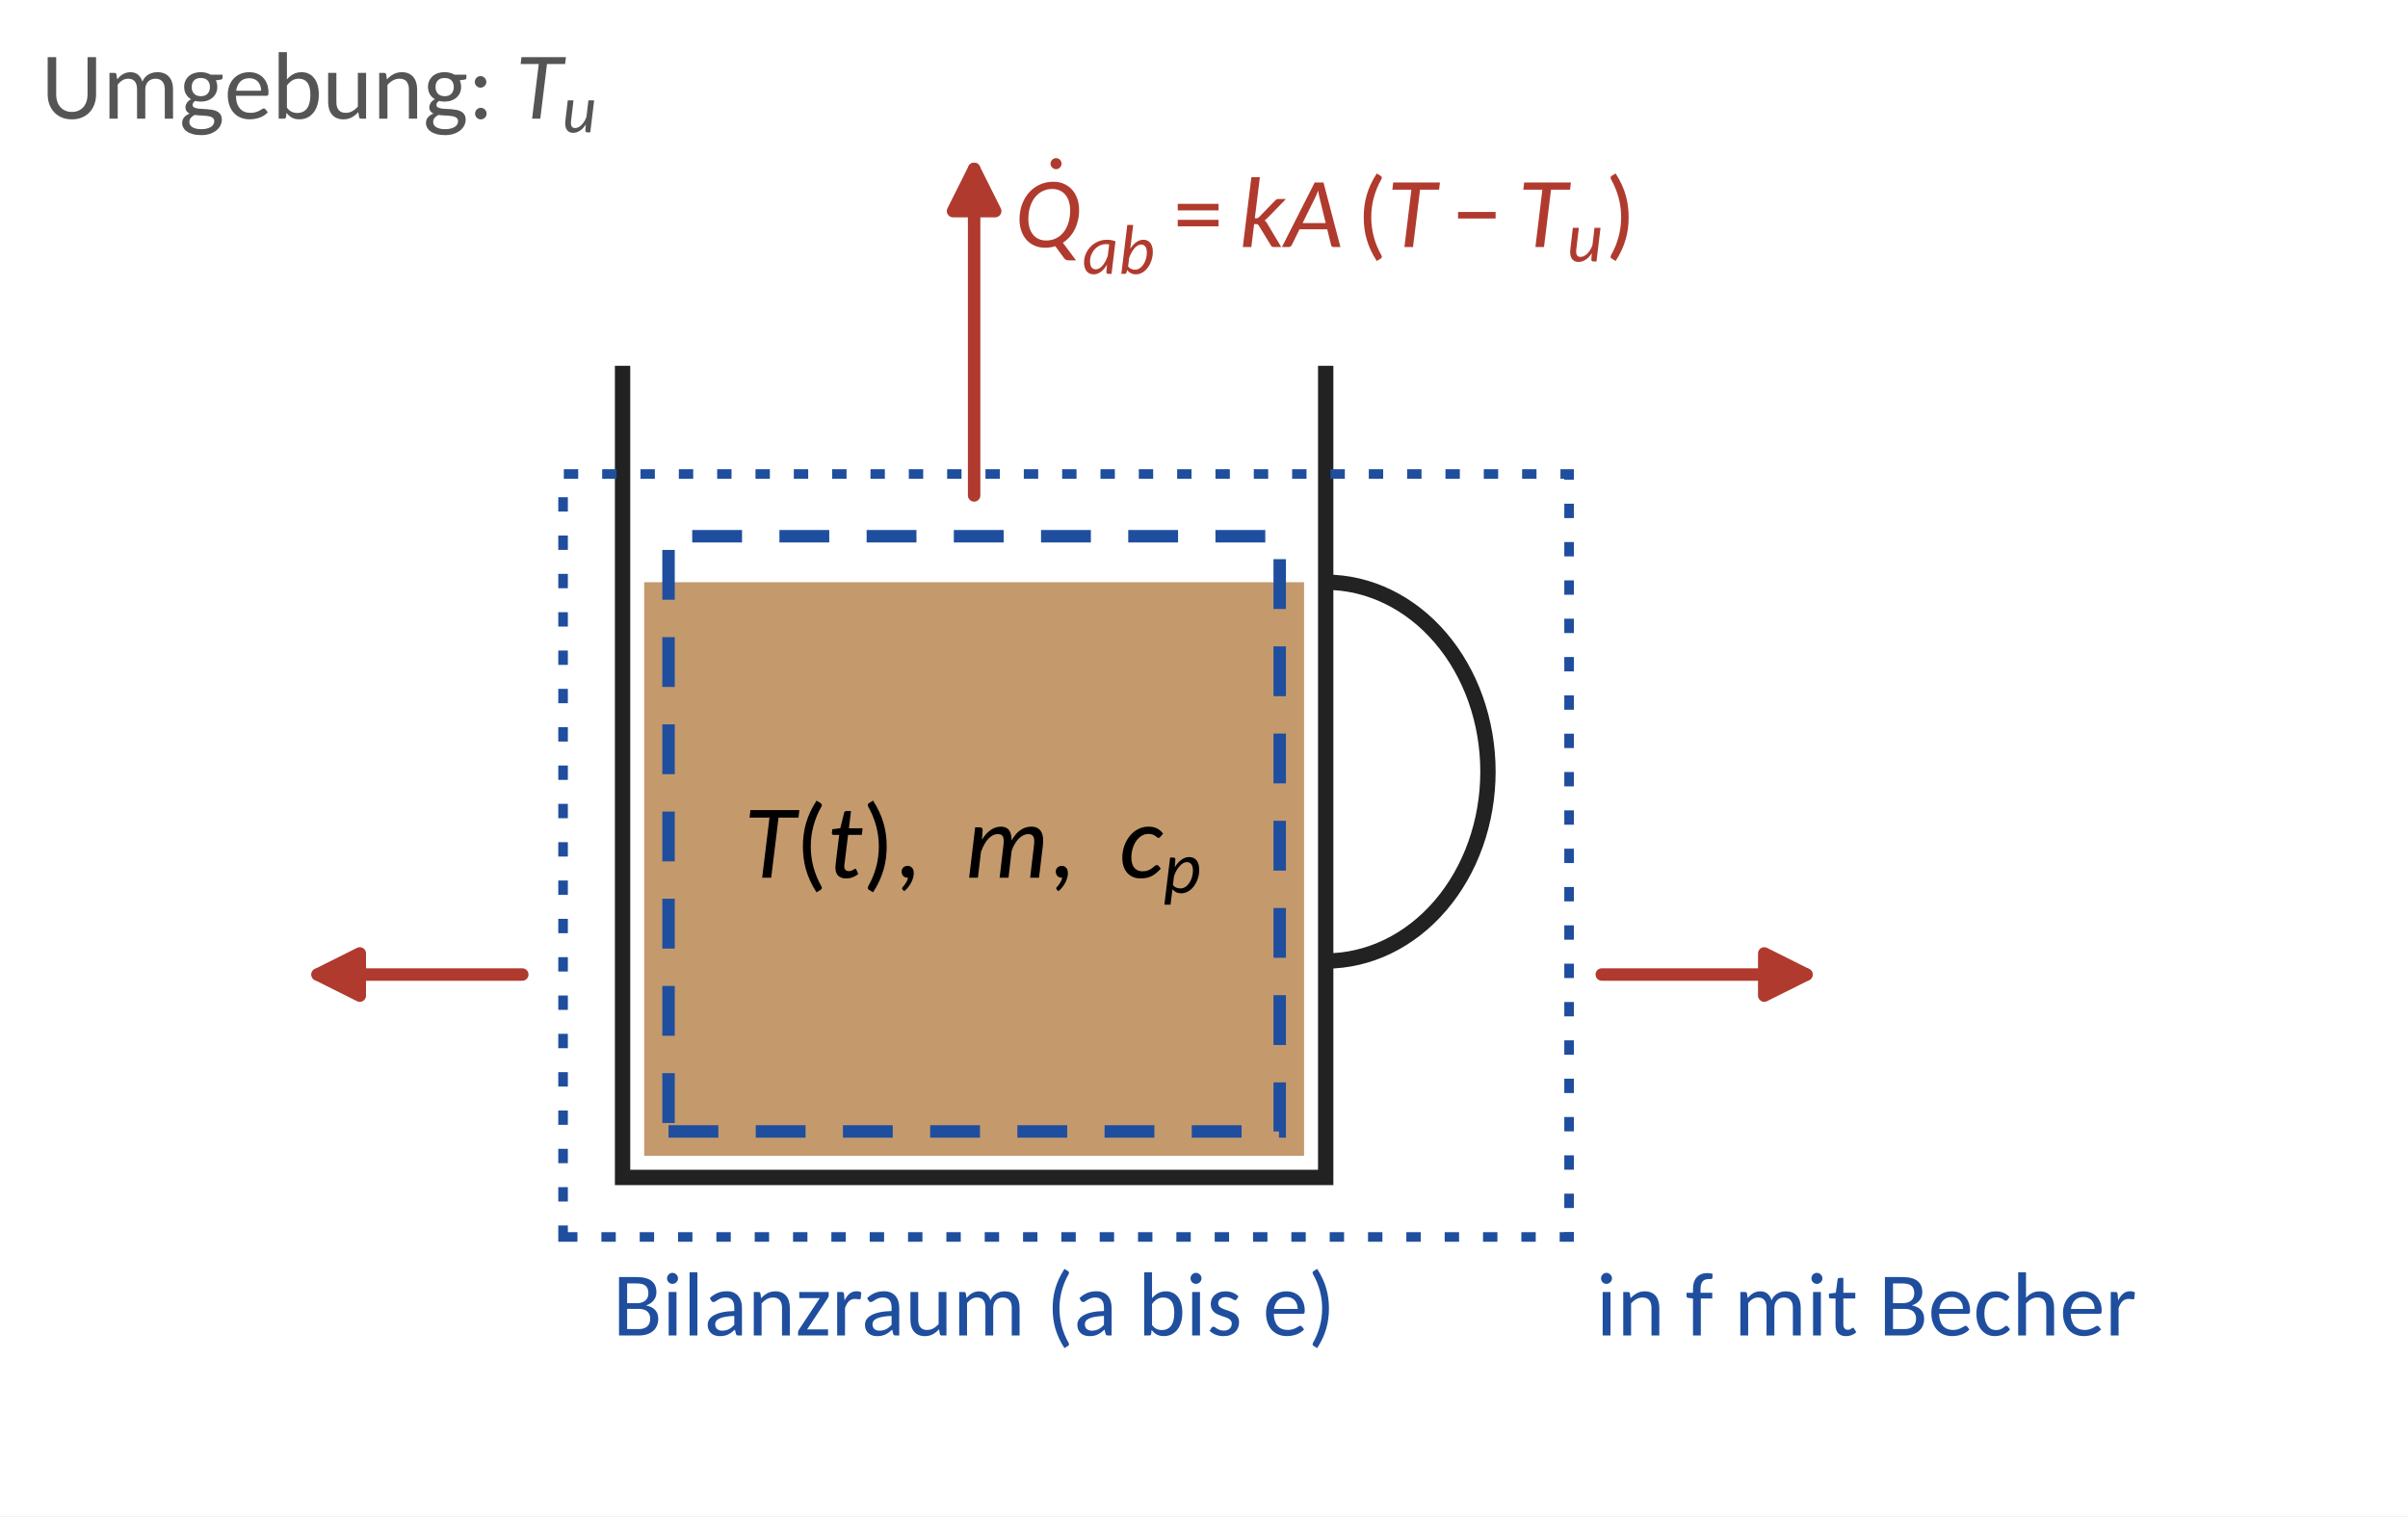
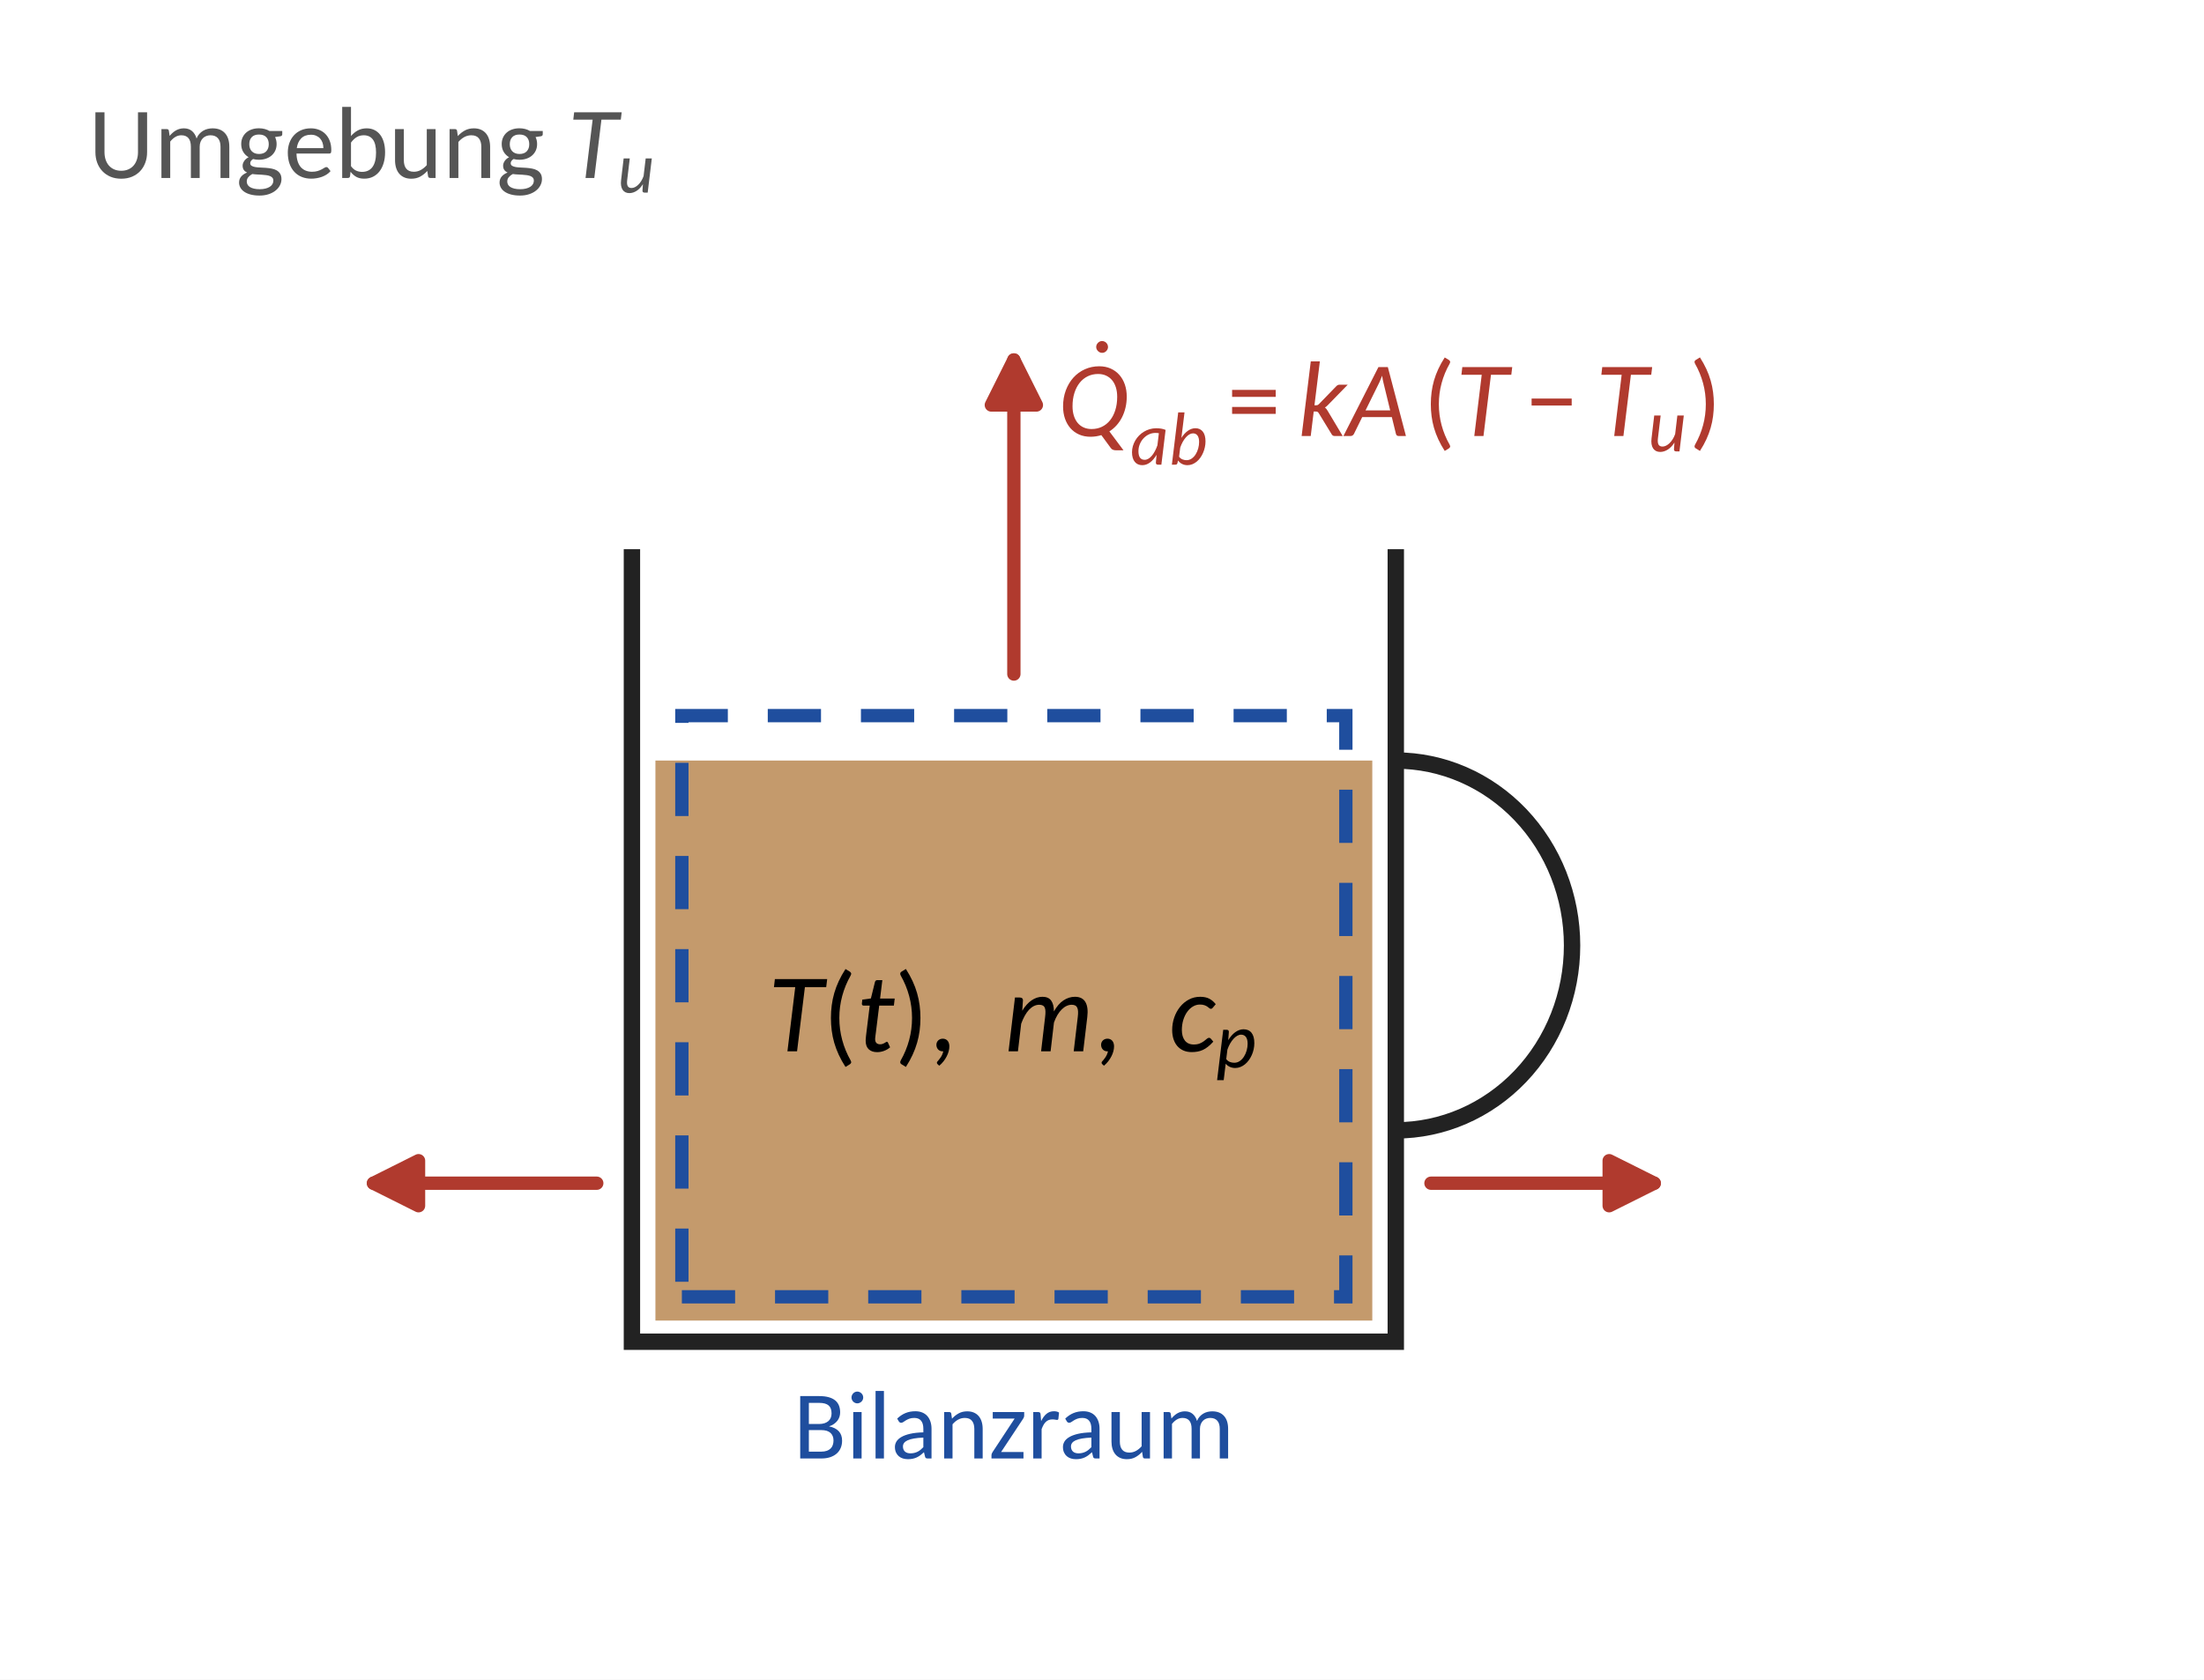
- <svg xmlns="http://www.w3.org/2000/svg" xmlns:xlink="http://www.w3.org/1999/xlink" width="251.28pt" height="158.22pt" viewBox="0 0 251.28 158.22" version="1.1">
+ <svg xmlns="http://www.w3.org/2000/svg" xmlns:xlink="http://www.w3.org/1999/xlink" width="215.28pt" height="164.088pt" viewBox="0 0 215.28 164.088" version="1.1">
  <defs>
    <style type="text/css">*{stroke-linejoin: round; stroke-linecap: butt}</style>
  </defs>
  <g id="figure_1">
    <g id="patch_1">
-       <path d="M 0 158.22  L 251.28 158.22  L 251.28 0  L 0 0  z " style="fill: #ffffff" />
+       <path d="M 0 164.088  L 215.28 164.088  L 215.28 0  L 0 0  z " style="fill: #ffffff" />
    </g>
    <g id="axes_1">
      <g id="patch_2">
-         <path d="M 67.223 120.613  L 136.082 120.613  L 136.082 60.758  L 67.223 60.758  z " clip-path="url(#p560625f6bd)" style="fill: #c49a6c" />
+         <path d="M 64.02 129.015  L 134.041 129.015  L 134.041 74.302  L 64.02 74.302  z " clip-path="url(#pe5f8cd9773)" style="fill: #c49a6c" />
      </g>
      <g id="patch_3">
-         <path d="M 64.966 38.172  L 64.966 122.872  L 138.339 122.872  L 138.339 38.172  " clip-path="url(#p560625f6bd)" style="fill: none; stroke: #222222; stroke-width: 1.6; stroke-linejoin: miter" />
+         <path d="M 61.725 53.655  L 61.725 131.08  L 136.337 131.08  L 136.337 53.655  " clip-path="url(#pe5f8cd9773)" style="fill: none; stroke: #222222; stroke-width: 1.6; stroke-linejoin: miter" />
      </g>
      <g id="patch_4">
-         <path d="M 138.339 100.285  C 142.828 100.285 147.138 98.201 150.312 94.496  C 153.487 90.792 155.272 85.761 155.272 80.522  C 155.272 75.282 153.487 70.252 150.312 66.547  C 147.138 62.842 142.828 60.758 138.339 60.758  " clip-path="url(#p560625f6bd)" style="fill: none; stroke: #222222; stroke-width: 1.6; stroke-linejoin: miter" />
+         <path d="M 136.337 110.433  C 140.902 110.433 145.284 108.528 148.512 105.142  C 151.74 101.755 153.555 97.157 153.555 92.367  C 153.555 87.578 151.74 82.98 148.512 79.593  C 145.284 76.206 140.902 74.302 136.337 74.302  " clip-path="url(#pe5f8cd9773)" style="fill: none; stroke: #222222; stroke-width: 1.6; stroke-linejoin: miter" />
      </g>
      <g id="patch_5">
-         <path d="M 69.763 118.072  L 133.542 118.072  L 133.542 55.959  L 69.763 55.959  L 69.763 118.072  z " clip-path="url(#p560625f6bd)" style="fill: none; stroke-dasharray: 5.2,3.9; stroke-dashoffset: 0; stroke: #1f4e9e; stroke-width: 1.3; stroke-linejoin: miter" />
+         <path d="M 66.603 126.692  L 131.459 126.692  L 131.459 69.914  L 66.603 69.914  L 66.603 126.692  z " clip-path="url(#pe5f8cd9773)" style="fill: none; stroke-dasharray: 5.2,3.9; stroke-dashoffset: 0; stroke: #1f4e9e; stroke-width: 1.3; stroke-linejoin: miter" />
      </g>
      <g id="patch_6">
-         <path d="M 58.757 129.083  L 163.738 129.083  L 163.738 49.465  L 58.757 49.465  L 58.757 129.083  z " clip-path="url(#p560625f6bd)" style="fill: none; stroke-dasharray: 1.5,2.5; stroke-dashoffset: 0; stroke: #1f4e9e; stroke-linejoin: miter" />
+         <path d="M 99.031 65.851  Q 99.031 49.783 99.031 35.167  " clip-path="url(#pe5f8cd9773)" style="fill: none; stroke: #b03a2e; stroke-width: 1.3; stroke-linecap: round" />
+         <path d="M 96.831 39.567  L 99.031 35.167  L 101.231 39.567  z " clip-path="url(#pe5f8cd9773)" style="fill: #b03a2e; stroke: #b03a2e; stroke-width: 1.3; stroke-linecap: round" />
      </g>
      <g id="patch_7">
-         <path d="M 101.652 51.698  Q 101.652 33.936 101.652 17.628  " clip-path="url(#p560625f6bd)" style="fill: none; stroke: #b03a2e; stroke-width: 1.3; stroke-linecap: round" />
-         <path d="M 99.452 22.029  L 101.652 17.628  L 103.852 22.029  z " clip-path="url(#p560625f6bd)" style="fill: #b03a2e; stroke: #b03a2e; stroke-width: 1.3; stroke-linecap: round" />
+         <path d="M 58.29 115.595  Q 46.659 115.595 36.482 115.595  " clip-path="url(#pe5f8cd9773)" style="fill: none; stroke: #b03a2e; stroke-width: 1.3; stroke-linecap: round" />
+         <path d="M 40.882 117.795  L 36.482 115.595  L 40.882 113.395  z " clip-path="url(#pe5f8cd9773)" style="fill: #b03a2e; stroke: #b03a2e; stroke-width: 1.3; stroke-linecap: round" />
      </g>
      <g id="patch_8">
-         <path d="M 54.5 101.697  Q 43.096 101.697 33.145 101.697  " clip-path="url(#p560625f6bd)" style="fill: none; stroke: #b03a2e; stroke-width: 1.3; stroke-linecap: round" />
-         <path d="M 37.545 103.897  L 33.145 101.697  L 37.545 99.497  z " clip-path="url(#p560625f6bd)" style="fill: #b03a2e; stroke: #b03a2e; stroke-width: 1.3; stroke-linecap: round" />
-       </g>
-       <g id="patch_9">
-         <path d="M 167.149 101.697  Q 178.553 101.697 188.503 101.697  " clip-path="url(#p560625f6bd)" style="fill: none; stroke: #b03a2e; stroke-width: 1.3; stroke-linecap: round" />
-         <path d="M 184.103 99.497  L 188.503 101.697  L 184.103 103.897  z " clip-path="url(#p560625f6bd)" style="fill: #b03a2e; stroke: #b03a2e; stroke-width: 1.3; stroke-linecap: round" />
+         <path d="M 139.772 115.595  Q 151.403 115.595 161.579 115.595  " clip-path="url(#pe5f8cd9773)" style="fill: none; stroke: #b03a2e; stroke-width: 1.3; stroke-linecap: round" />
+         <path d="M 157.179 113.395  L 161.579 115.595  L 157.179 117.795  z " clip-path="url(#pe5f8cd9773)" style="fill: #b03a2e; stroke: #b03a2e; stroke-width: 1.3; stroke-linecap: round" />
      </g>
      <g id="text_1">
-         <g transform="translate(77.61741 91.68667) scale(0.11 -0.11)">
+         <g transform="translate(74.99586 102.8048) scale(0.11 -0.11)">
          <defs>
            <path id="Carlito-Italic-24" d="M 3375 4106  L 3319 3647  L 2109 3647  L 1663 0  L 1116 0  L 1559 3647  L 350 3647  L 403 4106  L 3375 4106  z " transform="scale(0.015625)" />
            <path id="Carlito-Regular-150" d="M 947 1897  Q 947 1250 1111 642  Q 1275 34 1588 -516  Q 1638 -606 1613 -657  Q 1588 -709 1541 -738  L 1297 -888  Q 1072 -541 914 -198  Q 756 144 657 486  Q 559 828 514 1179  Q 469 1531 469 1897  Q 469 2263 514 2613  Q 559 2963 657 3306  Q 756 3650 914 3990  Q 1072 4331 1297 4678  L 1541 4531  Q 1588 4500 1613 4448  Q 1638 4397 1588 4306  Q 1275 3756 1111 3148  Q 947 2541 947 1897  z " transform="scale(0.015625)" />
            <path id="Carlito-Italic-7c" d="M 503 600  Q 503 619 504 651  Q 506 684 511 740  Q 516 797 523 880  Q 531 963 547 1081  L 734 2600  L 381 2600  Q 338 2600 309 2631  Q 281 2663 288 2722  L 313 2941  L 800 3006  L 1031 3944  Q 1047 3991 1078 4019  Q 1109 4047 1159 4047  L 1450 4047  L 1322 3000  L 2153 3000  L 2106 2600  L 1272 2600  L 1088 1109  Q 1072 988 1062 911  Q 1053 834 1048 790  Q 1044 747 1042 726  Q 1041 706 1041 697  Q 1041 547 1116 473  Q 1191 400 1322 400  Q 1406 400 1467 422  Q 1528 444 1575 472  Q 1622 500 1653 522  Q 1684 544 1706 544  Q 1750 544 1772 491  L 1891 228  Q 1741 97 1547 25  Q 1353 -47 1156 -47  Q 853 -47 678 115  Q 503 278 503 600  z " transform="scale(0.015625)" />
            <path id="Carlito-Regular-151" d="M 994 1897  Q 994 2541 830 3148  Q 666 3756 353 4306  Q 328 4353 323 4387  Q 319 4422 328 4450  Q 338 4478 356 4497  Q 375 4516 400 4531  L 644 4681  Q 869 4331 1026 3990  Q 1184 3650 1282 3306  Q 1381 2963 1426 2613  Q 1472 2263 1472 1897  Q 1472 1531 1426 1179  Q 1381 828 1282 486  Q 1184 144 1026 -198  Q 869 -541 644 -888  L 400 -738  Q 375 -725 356 -704  Q 338 -684 328 -657  Q 319 -631 323 -597  Q 328 -563 353 -516  Q 666 34 830 642  Q 994 1250 994 1897  z " transform="scale(0.015625)" />
            <path id="Carlito-Regular-137" d="M 438 375  Q 438 444 464 506  Q 491 569 537 616  Q 584 663 651 691  Q 719 719 800 719  Q 894 719 964 684  Q 1034 650 1081 592  Q 1128 534 1151 454  Q 1175 375 1175 284  Q 1175 150 1136 3  Q 1097 -144 1023 -287  Q 950 -431 844 -567  Q 738 -703 600 -819  L 506 -731  Q 466 -694 466 -644  Q 466 -606 509 -563  Q 538 -531 584 -475  Q 631 -419 679 -347  Q 728 -275 768 -187  Q 809 -100 828 0  L 794 0  Q 634 0 536 106  Q 438 213 438 375  z " transform="scale(0.015625)" />
            <path id="Carlito-Italic-6c" d="M 241 0  L 606 3059  L 875 3059  Q 969 3059 1017 3014  Q 1066 2969 1059 2875  L 1019 2306  Q 1256 2697 1550 2898  Q 1844 3100 2169 3100  Q 2506 3100 2662 2886  Q 2819 2672 2819 2266  Q 3059 2694 3365 2897  Q 3672 3100 4013 3100  Q 4434 3100 4609 2801  Q 4784 2503 4716 1947  L 4484 0  L 3944 0  L 4175 1947  Q 4197 2125 4192 2256  Q 4188 2388 4148 2475  Q 4109 2563 4031 2605  Q 3953 2647 3828 2647  Q 3684 2647 3542 2581  Q 3400 2516 3269 2387  Q 3138 2259 3023 2070  Q 2909 1881 2822 1634  L 2631 0  L 2091 0  L 2319 1947  Q 2341 2125 2339 2256  Q 2338 2388 2302 2475  Q 2266 2563 2187 2605  Q 2109 2647 1984 2647  Q 1825 2647 1678 2572  Q 1531 2497 1401 2358  Q 1272 2219 1161 2019  Q 1050 1819 959 1566  L 775 0  L 241 0  z " transform="scale(0.015625)" />
            <path id="Carlito-Italic-31" d="M 2519 550  Q 2359 375 2215 261  Q 2072 147 1926 80  Q 1781 13 1626 -15  Q 1472 -44 1291 -44  Q 1022 -44 815 48  Q 609 141 468 306  Q 328 472 254 703  Q 181 934 181 1213  Q 181 1581 298 1922  Q 416 2263 627 2525  Q 838 2788 1130 2944  Q 1422 3100 1772 3100  Q 2081 3100 2289 2992  Q 2497 2884 2656 2678  L 2484 2472  Q 2466 2447 2437 2431  Q 2409 2416 2378 2416  Q 2334 2416 2292 2453  Q 2250 2491 2184 2537  Q 2119 2584 2017 2621  Q 1916 2659 1759 2659  Q 1547 2659 1361 2548  Q 1175 2438 1034 2242  Q 894 2047 812 1781  Q 731 1516 731 1209  Q 731 1022 775 870  Q 819 719 903 611  Q 988 503 1114 445  Q 1241 388 1406 388  Q 1613 388 1752 447  Q 1891 506 1986 578  Q 2081 650 2148 709  Q 2216 769 2278 769  Q 2338 769 2381 716  L 2519 550  L 2519 550  z " transform="scale(0.015625)" />
            <path id="Carlito-Italic-72" d="M 103 -1031  L 600 3059  L 875 3059  Q 966 3059 1014 3014  Q 1063 2969 1056 2875  L 1006 2216  Q 1128 2416 1270 2580  Q 1413 2744 1570 2859  Q 1728 2975 1900 3037  Q 2072 3100 2250 3100  Q 2669 3100 2897 2814  Q 3125 2528 3125 1975  Q 3125 1728 3072 1481  Q 3019 1234 2920 1011  Q 2822 788 2681 594  Q 2541 400 2369 259  Q 2197 119 1995 37  Q 1794 -44 1572 -44  Q 1334 -44 1136 47  Q 938 138 800 303  L 638 -1031  L 103 -1031  z M 2047 2663  Q 1891 2663 1733 2572  Q 1575 2481 1428 2318  Q 1281 2156 1154 1932  Q 1028 1709 938 1444  L 844 678  Q 969 513 1141 447  Q 1313 381 1491 381  Q 1744 381 1945 522  Q 2147 663 2287 886  Q 2428 1109 2504 1382  Q 2581 1656 2581 1925  Q 2581 2288 2442 2475  Q 2303 2663 2047 2663  z " transform="scale(0.015625)" />
          </defs>
          <use xlink:href="#Carlito-Italic-24" transform="translate(0 0.859375)" />
          <use xlink:href="#Carlito-Regular-150" transform="translate(48.73047 0.859375)" />
          <use xlink:href="#Carlito-Italic-7c" transform="translate(79.05273 0.859375)" />
          <use xlink:href="#Carlito-Regular-151" transform="translate(112.5488 0.859375)" />
          <use xlink:href="#Carlito-Regular-137" transform="translate(142.8711 0.859375)" />
          <use xlink:href="#Carlito-Italic-6c" transform="translate(210.0095 0.859375)" />
          <use xlink:href="#Carlito-Regular-137" transform="translate(289.1111 0.859375)" />
          <use xlink:href="#Carlito-Italic-31" transform="translate(356.2495 0.859375)" />
          <use xlink:href="#Carlito-Italic-72" transform="translate(397.851 -13.46562) scale(0.7)" />
        </g>
      </g>
      <g id="text_2">
-         <g style="fill: #b03a2e" transform="translate(105.8855 25.84583) scale(0.105 -0.105)">
+         <g style="fill: #b03a2e" transform="translate(103.3354 42.66284) scale(0.105 -0.105)">
          <defs>
            <path id="Cmr10-1a" d="M 538 3928  Q 538 4069 644 4175  Q 750 4281 891 4281  Q 978 4281 1062 4234  Q 1147 4188 1194 4103  Q 1241 4019 1241 3928  Q 1241 3791 1137 3684  Q 1034 3578 891 3578  Q 750 3578 644 3684  Q 538 3791 538 3928  z " transform="scale(0.015625)" />
            <path id="Carlito-Italic-20" d="M 4097 2347  Q 4097 2000 4023 1689  Q 3950 1378 3815 1114  Q 3681 850 3490 637  Q 3300 425 3063 275  L 3903 -850  L 3456 -850  Q 3356 -850 3279 -820  Q 3203 -791 3150 -719  L 2584 53  Q 2431 6 2270 -19  Q 2109 -44 1941 -44  Q 1563 -44 1259 90  Q 956 225 745 465  Q 534 706 420 1036  Q 306 1366 306 1759  Q 306 2281 470 2720  Q 634 3159 921 3478  Q 1209 3797 1604 3975  Q 2000 4153 2459 4153  Q 2838 4153 3141 4017  Q 3444 3881 3656 3640  Q 3869 3400 3983 3069  Q 4097 2738 4097 2347  z M 3528 2334  Q 3528 2644 3450 2895  Q 3372 3147 3225 3323  Q 3078 3500 2867 3597  Q 2656 3694 2391 3694  Q 2056 3694 1776 3558  Q 1497 3422 1295 3170  Q 1094 2919 981 2564  Q 869 2209 869 1772  Q 869 1463 947 1213  Q 1025 963 1172 784  Q 1319 606 1530 511  Q 1741 416 2003 416  Q 2341 416 2620 550  Q 2900 684 3101 934  Q 3303 1184 3415 1539  Q 3528 1894 3528 2334  z " transform="scale(0.015625)" />
            <path id="Carlito-Italic-2d" d="M 2650 0  L 2363 0  Q 2253 0 2215 54  Q 2178 109 2184 188  L 2241 838  Q 2122 638 1986 475  Q 1850 313 1698 197  Q 1547 81 1376 18  Q 1206 -44 1025 -44  Q 825 -44 664 28  Q 503 100 389 239  Q 275 378 214 583  Q 153 788 153 1053  Q 153 1322 226 1578  Q 300 1834 433 2061  Q 566 2288 753 2478  Q 941 2669 1169 2806  Q 1397 2944 1662 3020  Q 1928 3097 2216 3097  Q 2422 3097 2622 3067  Q 2822 3038 3009 2956  L 2650 0  z M 1228 413  Q 1391 413 1547 505  Q 1703 597 1842 762  Q 1981 928 2101 1153  Q 2222 1378 2313 1647  L 2438 2675  Q 2366 2691 2291 2695  Q 2216 2700 2144 2700  Q 1847 2700 1584 2573  Q 1322 2447 1125 2233  Q 928 2019 814 1737  Q 700 1456 700 1147  Q 700 413 1228 413  z " transform="scale(0.015625)" />
            <path id="Carlito-Italic-30" d="M 253 0  L 791 4444  L 1328 4444  L 1063 2278  Q 1181 2466 1318 2617  Q 1456 2769 1606 2876  Q 1756 2984 1920 3042  Q 2084 3100 2253 3100  Q 2656 3100 2884 2812  Q 3113 2525 3113 1978  Q 3113 1728 3059 1483  Q 3006 1238 2909 1013  Q 2813 788 2675 594  Q 2538 400 2367 259  Q 2197 119 1997 37  Q 1797 -44 1578 -44  Q 1325 -44 1119 61  Q 913 166 778 356  L 731 159  Q 716 78 677 39  Q 638 0 544 0  L 253 0  z M 2047 2663  Q 1894 2663 1739 2572  Q 1584 2481 1442 2320  Q 1300 2159 1176 1937  Q 1053 1716 963 1453  L 866 675  Q 988 513 1155 447  Q 1322 381 1497 381  Q 1744 381 1942 522  Q 2141 663 2280 886  Q 2419 1109 2494 1384  Q 2569 1659 2569 1928  Q 2569 2288 2434 2475  Q 2300 2663 2047 2663  z " transform="scale(0.015625)" />
            <path id="Carlito-Regular-1b7" d="M 294 1731  L 2891 1731  L 2891 1319  L 294 1319  L 294 1731  z M 294 2747  L 2891 2747  L 2891 2331  L 294 2331  L 294 2747  z " transform="scale(0.015625)" />
            <path id="Carlito-Italic-68" d="M 1319 4444  L 997 1831  L 1091 1831  Q 1153 1831 1192 1848  Q 1231 1866 1278 1916  L 2281 2950  Q 2328 3000 2375 3028  Q 2422 3056 2494 3056  L 2978 3056  L 1809 1856  Q 1763 1806 1717 1767  Q 1672 1728 1619 1697  Q 1669 1663 1706 1614  Q 1744 1566 1778 1509  L 2678 0  L 2209 0  Q 2144 0 2100 23  Q 2056 47 2022 103  L 1256 1356  Q 1219 1419 1180 1439  Q 1141 1459 1056 1459  L 953 1459  L 775 0  L 234 0  L 778 4444  L 1319 4444  z " transform="scale(0.015625)" />
            <path id="Carlito-Italic-3" d="M 3534 0  L 3109 0  Q 3034 0 2993 34  Q 2953 69 2938 131  L 2694 1128  L 931 1128  L 441 131  Q 416 78 362 39  Q 309 0 241 0  L -188 0  L 1897 4106  L 2456 4106  L 3534 0  z M 1128 1525  L 2597 1525  L 2188 3206  Q 2172 3281 2151 3379  Q 2131 3478 2116 3591  Q 2072 3478 2031 3378  Q 1991 3278 1956 3203  L 1128 1525  z " transform="scale(0.015625)" />
            <path id="Carlito-Regular-1b4" d="M 397 2231  L 2784 2231  L 2784 1816  L 397 1816  L 397 2231  z " transform="scale(0.015625)" />
            <path id="Carlito-Italic-86" d="M 1088 3056  L 856 1113  Q 813 756 906 584  Q 1000 413 1247 413  Q 1394 413 1547 488  Q 1700 563 1844 702  Q 1988 841 2111 1037  Q 2234 1234 2322 1478  L 2509 3056  L 3056 3056  L 2688 0  L 2416 0  Q 2206 0 2222 197  L 2263 756  Q 2013 359 1697 157  Q 1381 -44 1047 -44  Q 847 -44 694 34  Q 541 113 445 259  Q 350 406 314 622  Q 278 838 313 1113  L 541 3056  L 1088 3056  z " transform="scale(0.015625)" />
          </defs>
          <use xlink:href="#Cmr10-1a" transform="translate(27.19531 22.10938)" />
          <use xlink:href="#Carlito-Italic-20" transform="translate(0 0.625)" />
          <use xlink:href="#Carlito-Italic-2d" transform="translate(67.24187 -26.025) scale(0.7)" />
          <use xlink:href="#Carlito-Italic-30" transform="translate(103.2331 -26.025) scale(0.7)" />
          <use xlink:href="#Carlito-Regular-1b7" transform="translate(157.4321 0.625)" />
          <use xlink:href="#Carlito-Italic-68" transform="translate(223.0571 0.625)" />
          <use xlink:href="#Carlito-Italic-3" transform="translate(268.5161 0.625)" />
          <use xlink:href="#Carlito-Regular-150" transform="translate(339.5613 0.625)" />
          <use xlink:href="#Carlito-Italic-24" transform="translate(369.8835 0.625)" />
          <use xlink:href="#Carlito-Regular-1b4" transform="translate(434.4343 0.625)" />
          <use xlink:href="#Carlito-Italic-24" transform="translate(500.0593 0.625)" />
          <use xlink:href="#Carlito-Italic-86" transform="translate(548.7898 -13.7) scale(0.7)" />
          <use xlink:href="#Carlito-Regular-151" transform="translate(587.1685 0.625)" />
        </g>
      </g>
      <g id="text_3">
-         <g style="fill: #555555" transform="translate(4.291034 12.43833) scale(0.1 -0.1)">
+         <g style="fill: #555555" transform="translate(8.634857 17.44248) scale(0.1 -0.1)">
          <defs>
            <path id="Carlito-Regular-26" d="M 2053 450  Q 2300 450 2495 536  Q 2691 622 2825 776  Q 2959 931 3029 1143  Q 3100 1356 3100 1613  L 3100 4106  L 3669 4106  L 3669 1613  Q 3669 1256 3556 953  Q 3444 650 3236 428  Q 3028 206 2728 79  Q 2428 -47 2053 -47  Q 1678 -47 1379 79  Q 1081 206 872 428  Q 663 650 550 953  Q 438 1256 438 1613  L 438 4106  L 1006 4106  L 1006 1616  Q 1006 1359 1076 1145  Q 1147 931 1281 776  Q 1416 622 1611 536  Q 1806 450 2053 450  z " transform="scale(0.015625)" />
            <path id="Carlito-Regular-6c" d="M 459 0  L 459 3056  L 784 3056  Q 847 3056 883 3029  Q 919 3003 925 2944  L 972 2631  Q 1059 2734 1154 2820  Q 1250 2906 1359 2970  Q 1469 3034 1594 3068  Q 1719 3103 1859 3103  Q 2175 3103 2373 2931  Q 2572 2759 2656 2469  Q 2722 2638 2830 2756  Q 2938 2875 3069 2953  Q 3200 3031 3350 3067  Q 3500 3103 3656 3103  Q 4156 3103 4429 2803  Q 4703 2503 4703 1947  L 4703 0  L 4153 0  L 4153 1947  Q 4153 2303 3990 2486  Q 3828 2669 3525 2669  Q 3388 2669 3266 2623  Q 3144 2578 3051 2486  Q 2959 2394 2904 2259  Q 2850 2125 2850 1947  L 2850 0  L 2300 0  L 2300 1947  Q 2300 2313 2148 2491  Q 1997 2669 1703 2669  Q 1503 2669 1328 2564  Q 1153 2459 1009 2275  L 1009 0  L 459 0  z " transform="scale(0.015625)" />
            <path id="Carlito-Regular-5d" d="M 1444 3106  Q 1634 3106 1800 3062  Q 1966 3019 2100 2938  L 2900 2938  L 2900 2734  Q 2900 2625 2775 2606  L 2450 2559  Q 2547 2359 2547 2122  Q 2547 1897 2464 1715  Q 2381 1534 2234 1406  Q 2088 1278 1886 1208  Q 1684 1138 1444 1138  Q 1244 1138 1075 1184  Q 984 1125 940 1058  Q 897 991 897 925  Q 897 816 981 762  Q 1066 709 1203 684  Q 1341 659 1516 653  Q 1691 647 1873 633  Q 2056 619 2231 587  Q 2406 556 2543 479  Q 2681 403 2765 270  Q 2850 138 2850 -75  Q 2850 -272 2756 -456  Q 2663 -641 2486 -784  Q 2309 -928 2054 -1014  Q 1800 -1100 1478 -1100  Q 1156 -1100 915 -1034  Q 675 -969 515 -856  Q 356 -744 278 -597  Q 200 -450 200 -291  Q 200 -66 333 90  Q 466 247 700 338  Q 572 397 497 500  Q 422 603 422 775  Q 422 906 515 1053  Q 609 1200 797 1297  Q 581 1425 457 1634  Q 334 1844 334 2122  Q 334 2347 417 2528  Q 500 2709 647 2839  Q 794 2969 997 3037  Q 1200 3106 1444 3106  z M 2344 -166  Q 2344 -56 2286 12  Q 2228 81 2128 120  Q 2028 159 1897 176  Q 1766 194 1619 203  Q 1472 213 1320 219  Q 1169 225 1028 247  Q 875 166 778 51  Q 681 -63 681 -222  Q 681 -325 728 -412  Q 775 -500 873 -564  Q 972 -628 1125 -665  Q 1278 -703 1488 -703  Q 1694 -703 1853 -662  Q 2013 -622 2122 -551  Q 2231 -481 2287 -382  Q 2344 -284 2344 -166  z M 1444 1500  Q 1747 1500 1901 1669  Q 2056 1838 2056 2109  Q 2056 2388 1901 2552  Q 1747 2716 1444 2716  Q 1147 2716 992 2552  Q 838 2388 838 2109  Q 838 1975 877 1864  Q 916 1753 992 1672  Q 1069 1591 1183 1545  Q 1297 1500 1444 1500  z " transform="scale(0.015625)" />
            <path id="Carlito-Regular-3b" d="M 1672 3103  Q 1947 3103 2181 3012  Q 2416 2922 2587 2747  Q 2759 2572 2856 2319  Q 2953 2066 2953 1738  Q 2953 1609 2925 1567  Q 2897 1525 2822 1525  L 778 1525  Q 784 1238 856 1023  Q 928 809 1054 668  Q 1181 528 1356 458  Q 1531 388 1747 388  Q 1947 388 2094 433  Q 2241 478 2345 534  Q 2450 591 2522 636  Q 2594 681 2647 681  Q 2681 681 2706 667  Q 2731 653 2750 628  L 2906 428  Q 2803 306 2664 217  Q 2525 128 2365 70  Q 2206 13 2036 -15  Q 1866 -44 1700 -44  Q 1381 -44 1112 62  Q 844 169 648 376  Q 453 584 343 889  Q 234 1194 234 1591  Q 234 1909 332 2186  Q 431 2463 617 2667  Q 803 2872 1070 2987  Q 1338 3103 1672 3103  z M 1681 2703  Q 1297 2703 1073 2478  Q 850 2253 794 1863  L 2459 1863  Q 2459 2047 2406 2201  Q 2353 2356 2253 2467  Q 2153 2578 2008 2640  Q 1863 2703 1681 2703  z " transform="scale(0.015625)" />
            <path id="Carlito-Regular-30" d="M 450 0  L 450 4444  L 1000 4444  L 1000 2622  Q 1188 2844 1428 2973  Q 1669 3103 1981 3103  Q 2247 3103 2459 3000  Q 2672 2897 2822 2703  Q 2972 2509 3051 2232  Q 3131 1956 3131 1606  Q 3131 1234 3040 931  Q 2950 628 2781 411  Q 2613 194 2372 75  Q 2131 -44 1831 -44  Q 1531 -44 1329 70  Q 1128 184 972 388  L 941 116  Q 928 0 806 0  L 450 0  z M 1797 2669  Q 1544 2669 1351 2550  Q 1159 2431 1000 2213  L 1000 738  Q 1144 541 1316 461  Q 1488 381 1694 381  Q 2116 381 2341 684  Q 2566 988 2566 1588  Q 2566 2144 2366 2406  Q 2166 2669 1797 2669  z " transform="scale(0.015625)" />
            <path id="Carlito-Regular-86" d="M 941 3056  L 941 1109  Q 941 766 1095 577  Q 1250 388 1566 388  Q 1800 388 2001 498  Q 2203 609 2375 803  L 2375 3056  L 2925 3056  L 2925 0  L 2594 0  Q 2538 0 2500 26  Q 2463 53 2456 113  L 2406 438  Q 2209 219 1967 86  Q 1725 -47 1406 -47  Q 1156 -47 967 36  Q 778 119 650 270  Q 522 422 456 636  Q 391 850 391 1109  L 391 3056  L 941 3056  z " transform="scale(0.015625)" />
            <path id="Carlito-Regular-6d" d="M 438 0  L 438 3056  L 766 3056  Q 825 3056 862 3029  Q 900 3003 906 2944  L 953 2619  Q 1150 2838 1394 2970  Q 1638 3103 1956 3103  Q 2206 3103 2395 3020  Q 2584 2938 2712 2786  Q 2841 2634 2906 2420  Q 2972 2206 2972 1947  L 2972 0  L 2422 0  L 2422 1947  Q 2422 2288 2267 2478  Q 2113 2669 1797 2669  Q 1563 2669 1359 2558  Q 1156 2447 988 2250  L 988 0  L 438 0  z " transform="scale(0.015625)" />
-             <path id="Carlito-Regular-139" d="M 447 0  L 447 0  z M 1237 334  Q 1237 256 1206 186  Q 1175 116 1120 64  Q 1066 13 995 -18  Q 925 -50 847 -50  Q 769 -50 700 -18  Q 631 13 579 64  Q 528 116 497 186  Q 466 256 466 334  Q 466 416 497 486  Q 528 556 579 609  Q 631 663 700 694  Q 769 725 847 725  Q 925 725 995 694  Q 1066 663 1120 609  Q 1175 556 1206 486  Q 1237 416 1237 334  z M 1218 2453  Q 1218 2375 1187 2305  Q 1156 2235 1101 2183  Q 1047 2132 976 2100  Q 906 2069 828 2069  Q 750 2069 681 2100  Q 612 2132 560 2183  Q 509 2235 478 2305  Q 447 2375 447 2453  Q 447 2535 478 2605  Q 509 2675 560 2728  Q 612 2782 681 2813  Q 750 2844 828 2844  Q 906 2844 976 2813  Q 1047 2782 1101 2728  Q 1156 2675 1187 2605  Q 1218 2535 1218 2453  z " transform="scale(0.015625)" />
            <path id="Carlito-Regular-2" transform="scale(0.015625)" />
          </defs>
          <use xlink:href="#Carlito-Regular-26" transform="translate(0 0.5625)" />
          <use xlink:href="#Carlito-Regular-6c" transform="translate(64.16016 0.5625)" />
          <use xlink:href="#Carlito-Regular-5d" transform="translate(144.043 0.5625)" />
          <use xlink:href="#Carlito-Regular-3b" transform="translate(191.1133 0.5625)" />
          <use xlink:href="#Carlito-Regular-30" transform="translate(240.8691 0.5625)" />
          <use xlink:href="#Carlito-Regular-86" transform="translate(293.4082 0.5625)" />
          <use xlink:href="#Carlito-Regular-6d" transform="translate(345.9473 0.5625)" />
          <use xlink:href="#Carlito-Regular-5d" transform="translate(398.4863 0.5625)" />
-           <use xlink:href="#Carlito-Regular-139" transform="translate(445.5566 0.5625)" />
-           <use xlink:href="#Carlito-Regular-2" transform="translate(472.3145 0.5625)" />
-           <use xlink:href="#Carlito-Italic-24" transform="translate(494.9219 0.5625)" />
-           <use xlink:href="#Carlito-Italic-86" transform="translate(543.6523 -13.7625) scale(0.7)" />
+           <use xlink:href="#Carlito-Regular-2" transform="translate(445.5566 0.5625)" />
+           <use xlink:href="#Carlito-Italic-24" transform="translate(468.1641 0.5625)" />
+           <use xlink:href="#Carlito-Italic-86" transform="translate(516.8945 -13.7625) scale(0.7)" />
        </g>
      </g>
      <g id="text_4">
-         <g style="fill: #1f4e9e" transform="translate(63.92999 139.3633) scale(0.095 -0.095)">
+         <g style="fill: #1f4e9e" transform="translate(77.49406 142.4876) scale(0.095 -0.095)">
          <defs>
            <path id="Carlito-Regular-6" d="M 450 0  L 450 4106  L 1703 4106  Q 2066 4106 2327 4032  Q 2588 3959 2755 3820  Q 2922 3681 3000 3482  Q 3078 3284 3078 3034  Q 3078 2884 3033 2743  Q 2988 2603 2897 2484  Q 2806 2366 2668 2269  Q 2531 2172 2344 2113  Q 2772 2028 2989 1792  Q 3206 1556 3206 1172  Q 3206 909 3115 693  Q 3025 478 2850 323  Q 2675 169 2420 84  Q 2166 0 1838 0  L 450 0  z M 1019 1869  L 1019 450  L 1828 450  Q 2044 450 2198 504  Q 2353 559 2451 656  Q 2550 753 2595 889  Q 2641 1025 2641 1184  Q 2641 1500 2442 1684  Q 2244 1869 1828 1869  L 1019 1869  z M 1019 2269  L 1681 2269  Q 1891 2269 2047 2320  Q 2203 2372 2306 2462  Q 2409 2553 2461 2681  Q 2513 2809 2513 2966  Q 2513 3325 2317 3492  Q 2122 3659 1703 3659  L 1019 3659  L 1019 2269  z " transform="scale(0.015625)" />
            <path id="Carlito-Regular-62" d="M 344 0  L 344 0  z M 1009 3056  L 1009 0  L 459 0  L 459 3056  L 1009 3056  z M 1115 4012  Q 1115 3934 1084 3864  Q 1053 3794 998 3742  Q 944 3691 873 3659  Q 803 3628 725 3628  Q 647 3628 578 3659  Q 509 3691 457 3742  Q 406 3794 375 3864  Q 344 3934 344 4012  Q 344 4094 375 4164  Q 406 4234 457 4287  Q 509 4341 578 4372  Q 647 4403 725 4403  Q 803 4403 873 4372  Q 944 4341 998 4287  Q 1053 4234 1084 4164  Q 1115 4094 1115 4012  z " transform="scale(0.015625)" />
            <path id="Carlito-Regular-474" d="M 1009 4444  L 1009 0  L 459 0  L 459 4444  L 1009 4444  z " transform="scale(0.015625)" />
            <path id="Carlito-Regular-2d" d="M 2428 0  Q 2347 0 2303 25  Q 2259 50 2244 128  L 2175 413  Q 2056 303 1942 217  Q 1828 131 1703 72  Q 1578 13 1434 -17  Q 1291 -47 1119 -47  Q 941 -47 786 1  Q 631 50 514 151  Q 397 253 330 404  Q 263 556 263 763  Q 263 944 361 1111  Q 459 1278 681 1409  Q 903 1541 1259 1623  Q 1616 1706 2134 1719  L 2134 1953  Q 2134 2309 1982 2489  Q 1831 2669 1541 2669  Q 1347 2669 1214 2619  Q 1081 2569 984 2509  Q 888 2450 817 2400  Q 747 2350 675 2350  Q 619 2350 578 2378  Q 538 2406 513 2450  L 413 2625  Q 666 2869 958 2989  Q 1250 3109 1606 3109  Q 1863 3109 2063 3026  Q 2263 2944 2397 2791  Q 2531 2638 2601 2425  Q 2672 2213 2672 1953  L 2672 0  L 2428 0  z M 1284 338  Q 1422 338 1537 366  Q 1653 394 1756 445  Q 1859 497 1951 573  Q 2044 650 2134 744  L 2134 1375  Q 1769 1359 1512 1314  Q 1256 1269 1095 1194  Q 934 1119 862 1017  Q 791 916 791 791  Q 791 672 830 586  Q 869 500 934 445  Q 1000 391 1090 364  Q 1181 338 1284 338  z " transform="scale(0.015625)" />
            <path id="Carlito-Regular-8c" d="M 2341 2825  Q 2341 2766 2320 2711  Q 2300 2656 2269 2613  L 822 428  L 2294 428  L 2294 0  L 188 0  L 188 228  Q 188 269 208 322  Q 228 375 263 425  L 1713 2628  L 272 2628  L 272 3056  L 2341 3056  L 2341 2825  z " transform="scale(0.015625)" />
            <path id="Carlito-Regular-75" d="M 409 0  L 409 3056  L 725 3056  Q 813 3056 848 3022  Q 884 2988 891 2906  L 928 2456  Q 1069 2759 1275 2934  Q 1481 3109 1772 3109  Q 1869 3109 1953 3089  Q 2038 3069 2106 3022  L 2063 2616  Q 2053 2538 1975 2538  Q 1931 2538 1851 2555  Q 1772 2572 1675 2572  Q 1534 2572 1426 2530  Q 1319 2488 1233 2405  Q 1147 2322 1081 2203  Q 1016 2084 959 1931  L 959 0  L 409 0  z " transform="scale(0.015625)" />
-             <path id="Carlito-Regular-76" d="M 2122 2550  Q 2084 2481 2009 2481  Q 1963 2481 1908 2515  Q 1853 2550 1776 2589  Q 1700 2628 1595 2662  Q 1491 2697 1347 2697  Q 1225 2697 1128 2662  Q 1031 2628 962 2568  Q 894 2509 856 2429  Q 819 2350 819 2259  Q 819 2141 881 2062  Q 944 1984 1047 1928  Q 1150 1872 1283 1826  Q 1416 1781 1553 1734  Q 1691 1688 1823 1625  Q 1956 1563 2059 1472  Q 2163 1381 2225 1251  Q 2288 1122 2288 938  Q 2288 725 2216 545  Q 2144 366 2005 234  Q 1866 103 1661 28  Q 1456 -47 1191 -47  Q 888 -47 639 56  Q 391 159 219 325  L 347 531  Q 372 572 406 594  Q 441 616 494 616  Q 550 616 606 573  Q 663 531 742 479  Q 822 428 934 386  Q 1047 344 1216 344  Q 1359 344 1464 384  Q 1569 425 1637 492  Q 1706 559 1740 650  Q 1775 741 1775 841  Q 1775 966 1711 1048  Q 1647 1131 1544 1189  Q 1441 1247 1308 1290  Q 1175 1334 1036 1382  Q 897 1431 764 1492  Q 631 1553 528 1648  Q 425 1744 361 1881  Q 297 2019 297 2216  Q 297 2394 365 2555  Q 434 2716 565 2837  Q 697 2959 890 3031  Q 1084 3103 1334 3103  Q 1619 3103 1850 3009  Q 2081 2916 2244 2747  L 2122 2550  z " transform="scale(0.015625)" />
          </defs>
          <use xlink:href="#Carlito-Regular-6" />
          <use xlink:href="#Carlito-Regular-62" transform="translate(54.39062 0)" />
          <use xlink:href="#Carlito-Regular-474" transform="translate(77.34375 0)" />
          <use xlink:href="#Carlito-Regular-2d" transform="translate(100.2969 0)" />
          <use xlink:href="#Carlito-Regular-6d" transform="translate(148.2031 0)" />
          <use xlink:href="#Carlito-Regular-8c" transform="translate(200.75 0)" />
          <use xlink:href="#Carlito-Regular-75" transform="translate(240.25 0)" />
          <use xlink:href="#Carlito-Regular-2d" transform="translate(273.0625 0)" />
          <use xlink:href="#Carlito-Regular-86" transform="translate(320.9688 0)" />
          <use xlink:href="#Carlito-Regular-6c" transform="translate(373.5156 0)" />
-           <use xlink:href="#Carlito-Regular-2" transform="translate(453.4062 0)" />
-           <use xlink:href="#Carlito-Regular-150" transform="translate(476.0156 0)" />
-           <use xlink:href="#Carlito-Regular-2d" transform="translate(506.3438 0)" />
-           <use xlink:href="#Carlito-Regular-2" transform="translate(554.25 0)" />
-           <use xlink:href="#Carlito-Regular-30" transform="translate(576.8594 0)" />
-           <use xlink:href="#Carlito-Regular-62" transform="translate(629.4062 0)" />
-           <use xlink:href="#Carlito-Regular-76" transform="translate(652.3594 0)" />
-           <use xlink:href="#Carlito-Regular-2" transform="translate(691.4688 0)" />
-           <use xlink:href="#Carlito-Regular-3b" transform="translate(714.0781 0)" />
-           <use xlink:href="#Carlito-Regular-151" transform="translate(763.8281 0)" />
-         </g>
-       </g>
-       <g id="text_5">
-         <g style="fill: #1f4e9e" transform="translate(166.56 139.3633) scale(0.095 -0.095)">
-           <defs>
-             <path id="Carlito-Regular-3d" d="M 531 0  L 531 2597  L 222 2638  Q 156 2644 115 2678  Q 75 2713 75 2775  L 75 3000  L 531 3000  L 531 3291  Q 531 3553 601 3758  Q 672 3963 803 4102  Q 934 4241 1121 4314  Q 1309 4388 1544 4388  Q 1641 4388 1733 4372  Q 1825 4356 1909 4328  L 1894 4053  Q 1888 3981 1819 3973  Q 1750 3966 1634 3966  Q 1503 3966 1398 3931  Q 1294 3897 1219 3815  Q 1144 3734 1103 3601  Q 1063 3469 1063 3275  L 1063 3000  L 1884 3000  L 1884 2600  L 1081 2600  L 1081 0  L 531 0  z " transform="scale(0.015625)" />
-             <path id="Carlito-Regular-7c" d="M 1303 -47  Q 950 -47 759 156  Q 569 359 569 738  L 569 2600  L 219 2600  Q 172 2600 139 2631  Q 106 2663 106 2722  L 106 2941  L 588 3003  L 716 3944  Q 722 3991 755 4019  Q 788 4047 838 4047  L 1119 4047  L 1119 3000  L 1959 3000  L 1959 2600  L 1119 2600  L 1119 775  Q 1119 588 1205 494  Q 1291 400 1428 400  Q 1509 400 1567 422  Q 1625 444 1665 472  Q 1706 500 1736 522  Q 1766 544 1791 544  Q 1819 544 1836 531  Q 1853 519 1869 491  L 2031 228  Q 1891 97 1700 25  Q 1509 -47 1303 -47  z " transform="scale(0.015625)" />
-             <path id="Carlito-Regular-31" d="M 2403 2506  Q 2378 2472 2354 2455  Q 2331 2438 2288 2438  Q 2241 2438 2191 2475  Q 2141 2513 2066 2558  Q 1991 2603 1883 2640  Q 1775 2678 1619 2678  Q 1413 2678 1255 2598  Q 1097 2519 992 2370  Q 888 2222 833 2009  Q 778 1797 778 1531  Q 778 1256 836 1042  Q 894 828 1000 681  Q 1106 534 1256 457  Q 1406 381 1594 381  Q 1775 381 1890 428  Q 2006 475 2084 531  Q 2163 588 2214 634  Q 2266 681 2322 681  Q 2384 681 2422 628  L 2581 428  Q 2481 306 2359 217  Q 2238 128 2097 70  Q 1956 13 1804 -15  Q 1653 -44 1497 -44  Q 1228 -44 993 62  Q 759 169 586 370  Q 413 572 314 864  Q 216 1156 216 1531  Q 216 1872 306 2161  Q 397 2450 570 2659  Q 744 2869 998 2986  Q 1253 3103 1584 3103  Q 1897 3103 2131 2998  Q 2366 2894 2547 2706  L 2403 2506  z " transform="scale(0.015625)" />
-             <path id="Carlito-Regular-5f" d="M 447 0  L 447 4444  L 997 4444  L 997 2653  Q 1188 2859 1420 2981  Q 1653 3103 1959 3103  Q 2209 3103 2398 3020  Q 2588 2938 2716 2786  Q 2844 2634 2908 2420  Q 2972 2206 2972 1947  L 2972 0  L 2422 0  L 2422 1947  Q 2422 2288 2269 2478  Q 2116 2669 1800 2669  Q 1566 2669 1366 2556  Q 1166 2444 997 2247  L 997 0  L 447 0  z " transform="scale(0.015625)" />
-           </defs>
-           <use xlink:href="#Carlito-Regular-62" />
-           <use xlink:href="#Carlito-Regular-6d" transform="translate(22.95312 0)" />
-           <use xlink:href="#Carlito-Regular-2" transform="translate(75.5 0)" />
-           <use xlink:href="#Carlito-Regular-3d" transform="translate(98.10938 0)" />
-           <use xlink:href="#Carlito-Regular-2" transform="translate(128.625 0)" />
-           <use xlink:href="#Carlito-Regular-6c" transform="translate(151.2344 0)" />
-           <use xlink:href="#Carlito-Regular-62" transform="translate(231.125 0)" />
-           <use xlink:href="#Carlito-Regular-7c" transform="translate(254.0781 0)" />
-           <use xlink:href="#Carlito-Regular-2" transform="translate(287.5781 0)" />
-           <use xlink:href="#Carlito-Regular-6" transform="translate(310.1875 0)" />
-           <use xlink:href="#Carlito-Regular-3b" transform="translate(364.5781 0)" />
-           <use xlink:href="#Carlito-Regular-31" transform="translate(414.3281 0)" />
-           <use xlink:href="#Carlito-Regular-5f" transform="translate(456.6094 0)" />
-           <use xlink:href="#Carlito-Regular-3b" transform="translate(509.1562 0)" />
-           <use xlink:href="#Carlito-Regular-75" transform="translate(558.9062 0)" />
        </g>
      </g>
    </g>
  </g>
  <defs>
-     <clipPath id="p560625f6bd">
-       <rect x="2.88" y="2.88" width="245.52" height="152.46" />
+     <clipPath id="pe5f8cd9773">
+       <rect x="7.2" y="7.2" width="200.88" height="149.688" />
    </clipPath>
  </defs>
</svg>
